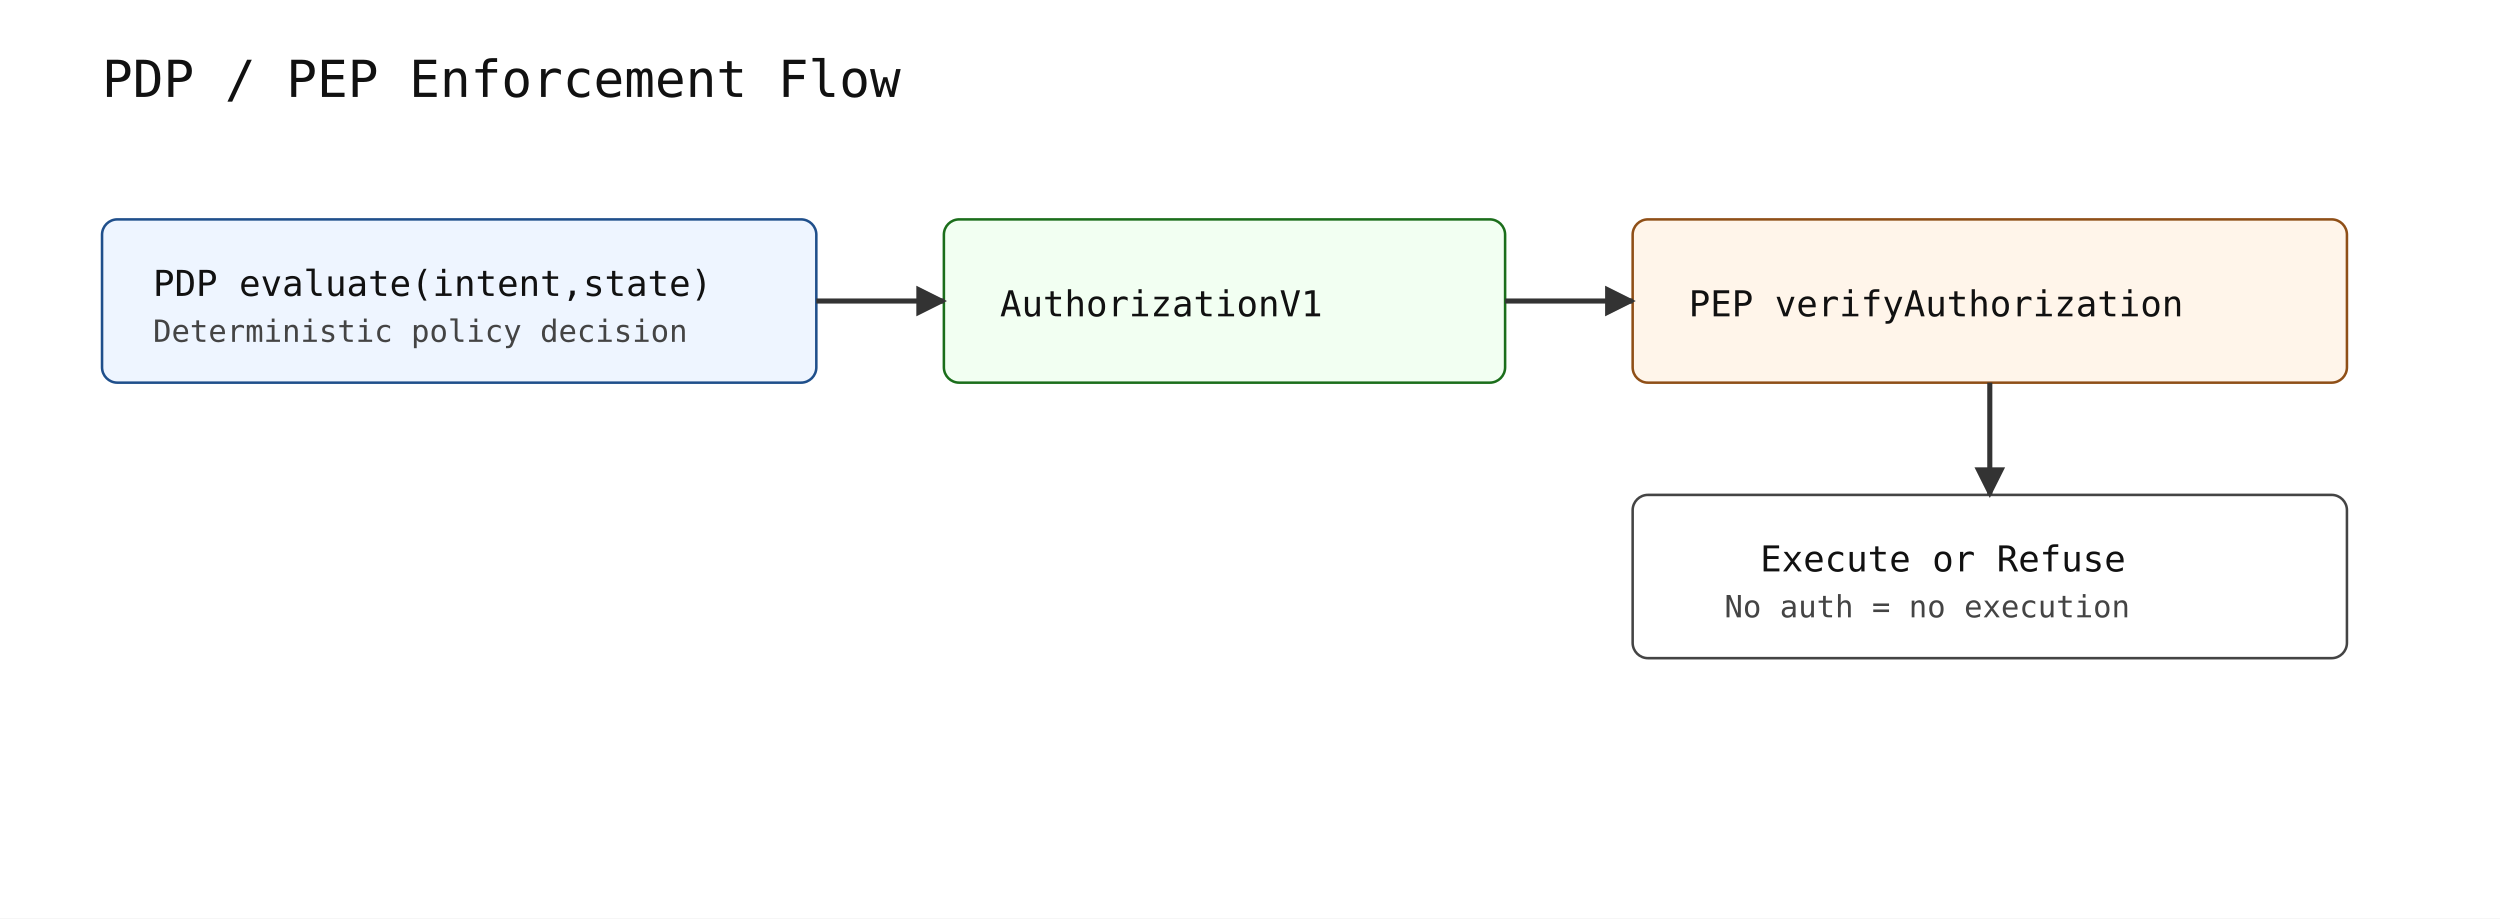
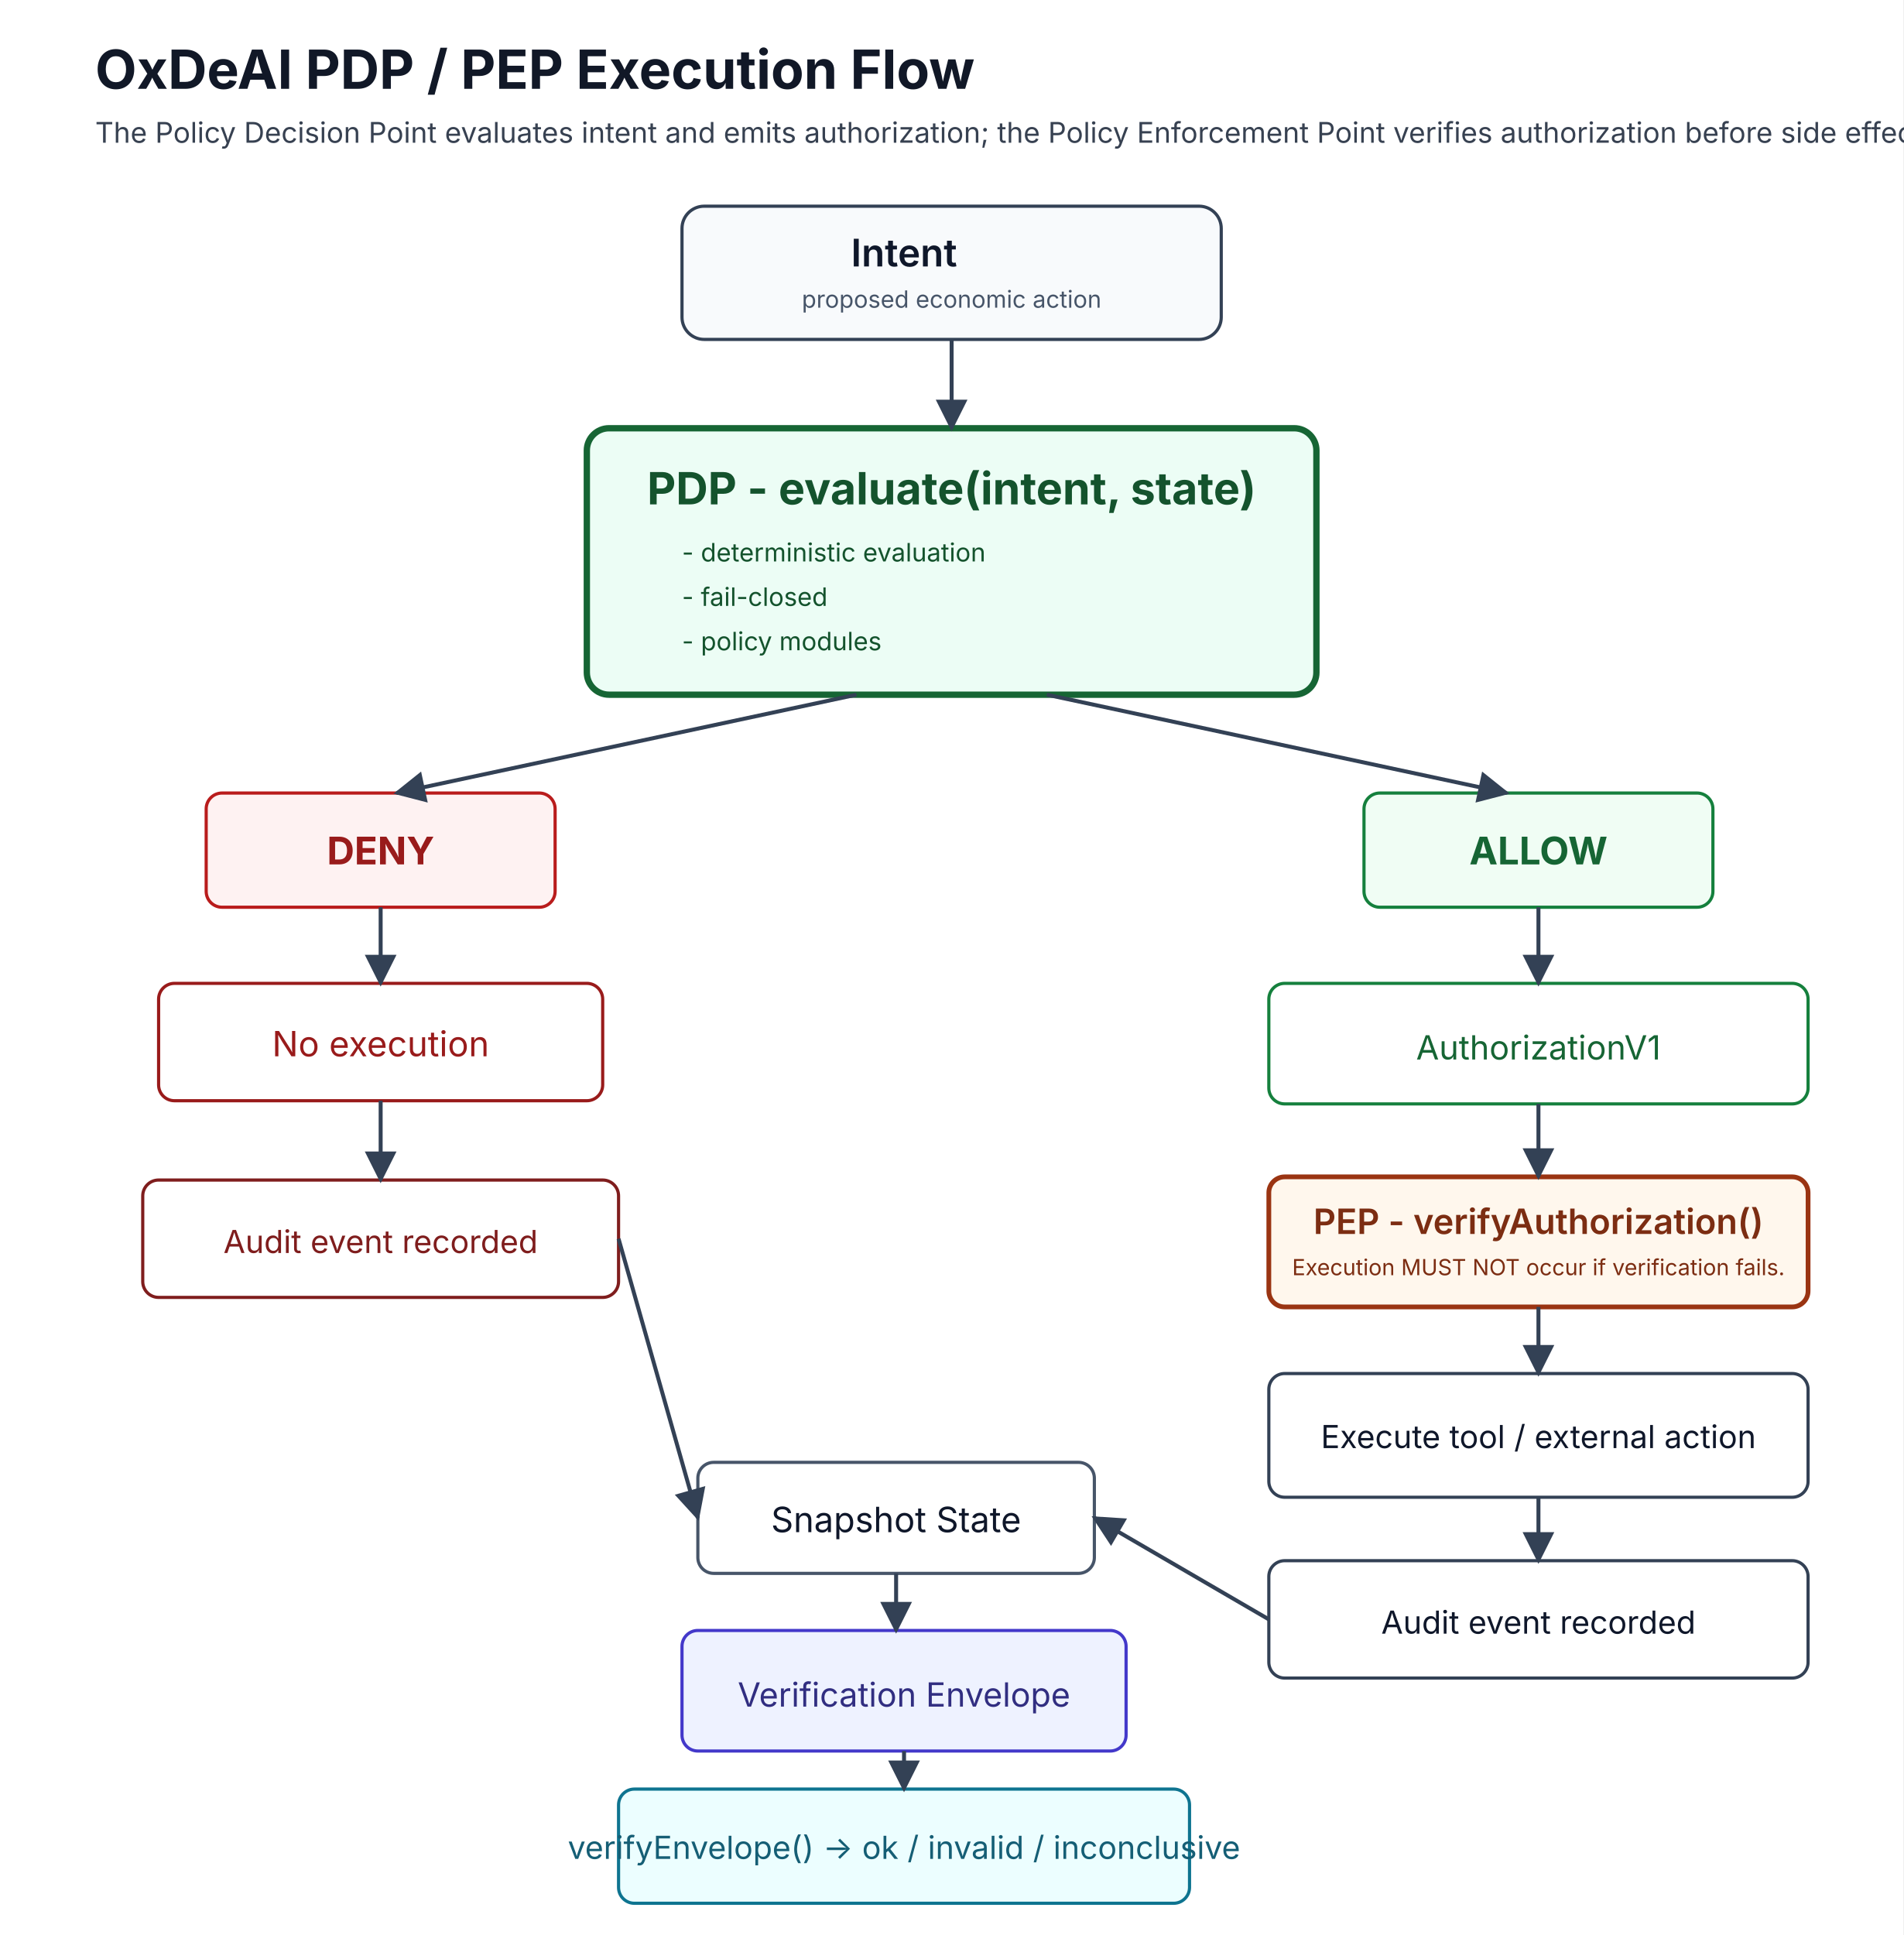
- <svg xmlns="http://www.w3.org/2000/svg" width="980" height="360" viewBox="0 0 980 360" role="img" aria-label="PDP and PEP flow diagram">
-   <rect width="980" height="360" fill="#ffffff" />
-   <text x="40" y="38" font-family="monospace" font-size="20" fill="#111">PDP / PEP Enforcement Flow</text>
-   <rect x="40" y="86" width="280" height="64" rx="6" fill="#eef5ff" stroke="#1f4f8b" />
-   <text x="60" y="116" font-family="monospace" font-size="14" fill="#111">PDP evaluate(intent,state)</text>
-   <text x="60" y="134" font-family="monospace" font-size="12" fill="#444">Deterministic policy decision</text>
-   <rect x="370" y="86" width="220" height="64" rx="6" fill="#f2fff2" stroke="#1b6e1b" />
-   <text x="392" y="124" font-family="monospace" font-size="14" fill="#111">AuthorizationV1</text>
-   <rect x="640" y="86" width="280" height="64" rx="6" fill="#fff5ea" stroke="#8f4f17" />
-   <text x="662" y="124" font-family="monospace" font-size="14" fill="#111">PEP verifyAuthorization</text>
-   <rect x="640" y="194" width="280" height="64" rx="6" fill="#ffffff" stroke="#444" />
-   <text x="690" y="224" font-family="monospace" font-size="14" fill="#111">Execute or Refuse</text>
-   <text x="676" y="242" font-family="monospace" font-size="12" fill="#444">No auth = no execution</text>
-   <path d="M320 118 L370 118" stroke="#333" stroke-width="2" marker-end="url(#arrow)" />
-   <path d="M590 118 L640 118" stroke="#333" stroke-width="2" marker-end="url(#arrow)" />
-   <path d="M780 150 L780 194" stroke="#333" stroke-width="2" marker-end="url(#arrow)" />
+ <svg xmlns="http://www.w3.org/2000/svg" width="1200" height="1220" viewBox="0 0 1200 1220" role="img" aria-label="OxDeAI PDP / PEP Execution Flow">
+   <rect width="1200" height="1220" fill="#ffffff" />
+   <text x="60" y="56" font-family="Inter, Arial, sans-serif" font-size="34" font-weight="700" fill="#111827">OxDeAI PDP / PEP Execution Flow</text>
+   <text x="60" y="90" font-family="Inter, Arial, sans-serif" font-size="18" fill="#374151">The Policy Decision Point evaluates intent and emits authorization; the Policy Enforcement Point verifies authorization before side effects occur.</text>
+   <rect x="430" y="130" width="340" height="84" rx="14" fill="#f8fafc" stroke="#334155" stroke-width="2" />
+   <text x="570" y="168" text-anchor="middle" font-family="Inter, Arial, sans-serif" font-size="24" font-weight="600" fill="#0f172a">Intent</text>
+   <text x="600" y="194" text-anchor="middle" font-family="Inter, Arial, sans-serif" font-size="15" fill="#475569">proposed economic action</text>
+   <rect x="370" y="270" width="460" height="168" rx="14" fill="#ecfdf5" stroke="#166534" stroke-width="4" />
+   <text x="600" y="318" text-anchor="middle" font-family="Inter, Arial, sans-serif" font-size="28" font-weight="700" fill="#14532d">PDP - evaluate(intent, state)</text>
+   <text x="430" y="354" font-family="Inter, Arial, sans-serif" font-size="16" fill="#14532d">- deterministic evaluation</text>
+   <text x="430" y="382" font-family="Inter, Arial, sans-serif" font-size="16" fill="#14532d">- fail-closed</text>
+   <text x="430" y="410" font-family="Inter, Arial, sans-serif" font-size="16" fill="#14532d">- policy modules</text>
+   <rect x="130" y="500" width="220" height="72" rx="10" fill="#fef2f2" stroke="#b91c1c" stroke-width="2" />
+   <text x="240" y="545" text-anchor="middle" font-family="Inter, Arial, sans-serif" font-size="24" font-weight="700" fill="#991b1b">DENY</text>
+   <rect x="100" y="620" width="280" height="74" rx="10" fill="#ffffff" stroke="#991b1b" stroke-width="2" />
+   <text x="240" y="666" text-anchor="middle" font-family="Inter, Arial, sans-serif" font-size="22" fill="#991b1b">No execution</text>
+   <rect x="90" y="744" width="300" height="74" rx="10" fill="#ffffff" stroke="#7f1d1d" stroke-width="2" />
+   <text x="240" y="790" text-anchor="middle" font-family="Inter, Arial, sans-serif" font-size="20" fill="#7f1d1d">Audit event recorded</text>
+   <rect x="860" y="500" width="220" height="72" rx="10" fill="#f0fdf4" stroke="#15803d" stroke-width="2" />
+   <text x="970" y="545" text-anchor="middle" font-family="Inter, Arial, sans-serif" font-size="24" font-weight="700" fill="#166534">ALLOW</text>
+   <rect x="800" y="620" width="340" height="76" rx="10" fill="#ffffff" stroke="#15803d" stroke-width="2" />
+   <text x="970" y="668" text-anchor="middle" font-family="Inter, Arial, sans-serif" font-size="21" fill="#166534">AuthorizationV1</text>
+   <rect x="800" y="742" width="340" height="82" rx="10" fill="#fff7ed" stroke="#9a3412" stroke-width="3" />
+   <text x="970" y="778" text-anchor="middle" font-family="Inter, Arial, sans-serif" font-size="22" font-weight="600" fill="#7c2d12">PEP - verifyAuthorization()</text>
+   <text x="970" y="804" text-anchor="middle" font-family="Inter, Arial, sans-serif" font-size="14" fill="#7c2d12">Execution MUST NOT occur if verification fails.</text>
+   <rect x="800" y="866" width="340" height="78" rx="10" fill="#ffffff" stroke="#334155" stroke-width="2" />
+   <text x="970" y="913" text-anchor="middle" font-family="Inter, Arial, sans-serif" font-size="20" fill="#0f172a">Execute tool / external action</text>
+   <rect x="800" y="984" width="340" height="74" rx="10" fill="#ffffff" stroke="#334155" stroke-width="2" />
+   <text x="970" y="1030" text-anchor="middle" font-family="Inter, Arial, sans-serif" font-size="20" fill="#0f172a">Audit event recorded</text>
+   <rect x="440" y="922" width="250" height="70" rx="10" fill="#ffffff" stroke="#475569" stroke-width="2" />
+   <text x="565" y="966" text-anchor="middle" font-family="Inter, Arial, sans-serif" font-size="22" fill="#0f172a">Snapshot State</text>
+   <rect x="430" y="1028" width="280" height="76" rx="10" fill="#eef2ff" stroke="#4338ca" stroke-width="2" />
+   <text x="570" y="1076" text-anchor="middle" font-family="Inter, Arial, sans-serif" font-size="21" fill="#312e81">Verification Envelope</text>
+   <rect x="390" y="1128" width="360" height="72" rx="10" fill="#ecfeff" stroke="#0e7490" stroke-width="2" />
+   <text x="570" y="1172" text-anchor="middle" font-family="Inter, Arial, sans-serif" font-size="20" fill="#155e75">verifyEnvelope() -&gt; ok / invalid / inconclusive</text>
  <defs>
-     <marker id="arrow" viewBox="0 0 10 10" refX="9" refY="5" markerWidth="6" markerHeight="6" orient="auto-start-reverse">
-       <path d="M 0 0 L 10 5 L 0 10 z" fill="#333" />
+     <marker id="arrow" viewBox="0 0 10 10" refX="9" refY="5" markerWidth="8" markerHeight="8" orient="auto-start-reverse">
+       <path d="M 0 0 L 10 5 L 0 10 z" fill="#334155" />
    </marker>
  </defs>
+   <line x1="600" y1="214" x2="600" y2="270" stroke="#334155" stroke-width="2.5" marker-end="url(#arrow)" />
+   <line x1="540" y1="438" x2="250" y2="500" stroke="#334155" stroke-width="2.5" marker-end="url(#arrow)" />
+   <line x1="660" y1="438" x2="950" y2="500" stroke="#334155" stroke-width="2.5" marker-end="url(#arrow)" />
+   <line x1="240" y1="572" x2="240" y2="620" stroke="#334155" stroke-width="2.5" marker-end="url(#arrow)" />
+   <line x1="240" y1="694" x2="240" y2="744" stroke="#334155" stroke-width="2.5" marker-end="url(#arrow)" />
+   <line x1="970" y1="572" x2="970" y2="620" stroke="#334155" stroke-width="2.5" marker-end="url(#arrow)" />
+   <line x1="970" y1="696" x2="970" y2="742" stroke="#334155" stroke-width="2.5" marker-end="url(#arrow)" />
+   <line x1="970" y1="824" x2="970" y2="866" stroke="#334155" stroke-width="2.5" marker-end="url(#arrow)" />
+   <line x1="970" y1="944" x2="970" y2="984" stroke="#334155" stroke-width="2.5" marker-end="url(#arrow)" />
+   <line x1="390" y1="781" x2="440" y2="957" stroke="#334155" stroke-width="2.5" marker-end="url(#arrow)" />
+   <line x1="800" y1="1021" x2="690" y2="957" stroke="#334155" stroke-width="2.5" marker-end="url(#arrow)" />
+   <line x1="565" y1="992" x2="565" y2="1028" stroke="#334155" stroke-width="2.5" marker-end="url(#arrow)" />
+   <line x1="570" y1="1104" x2="570" y2="1128" stroke="#334155" stroke-width="2.5" marker-end="url(#arrow)" />
</svg>
